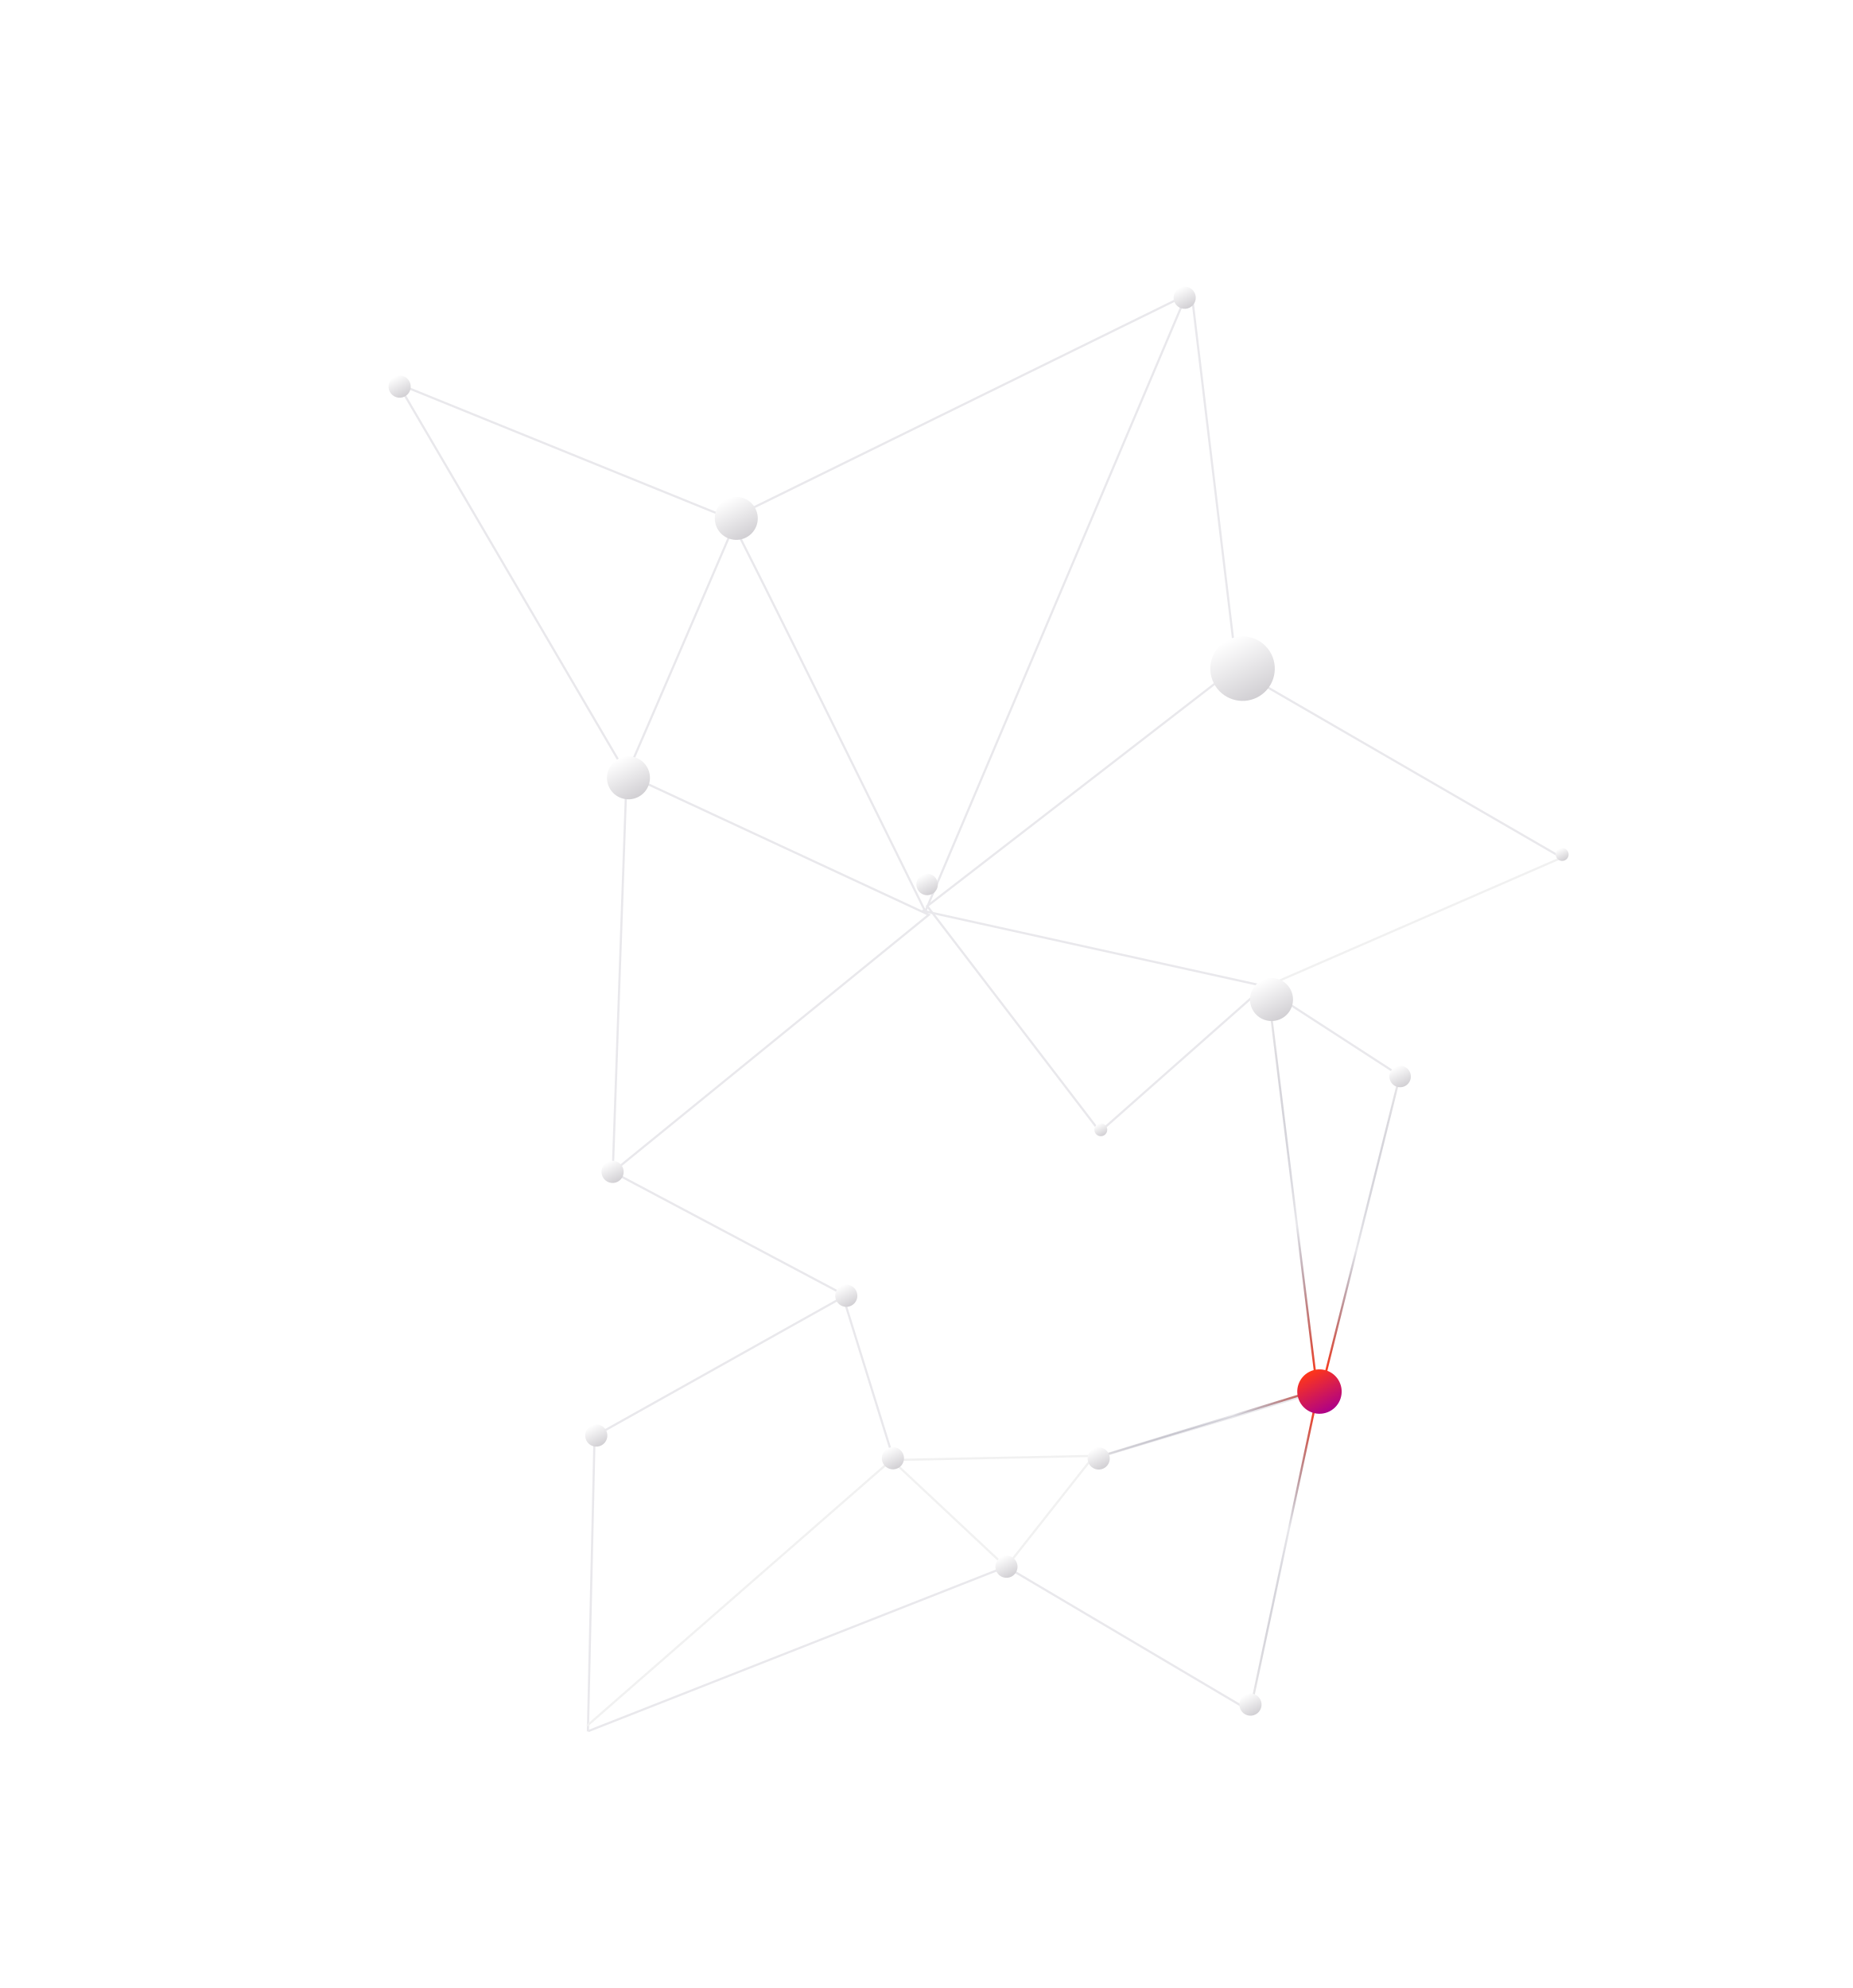
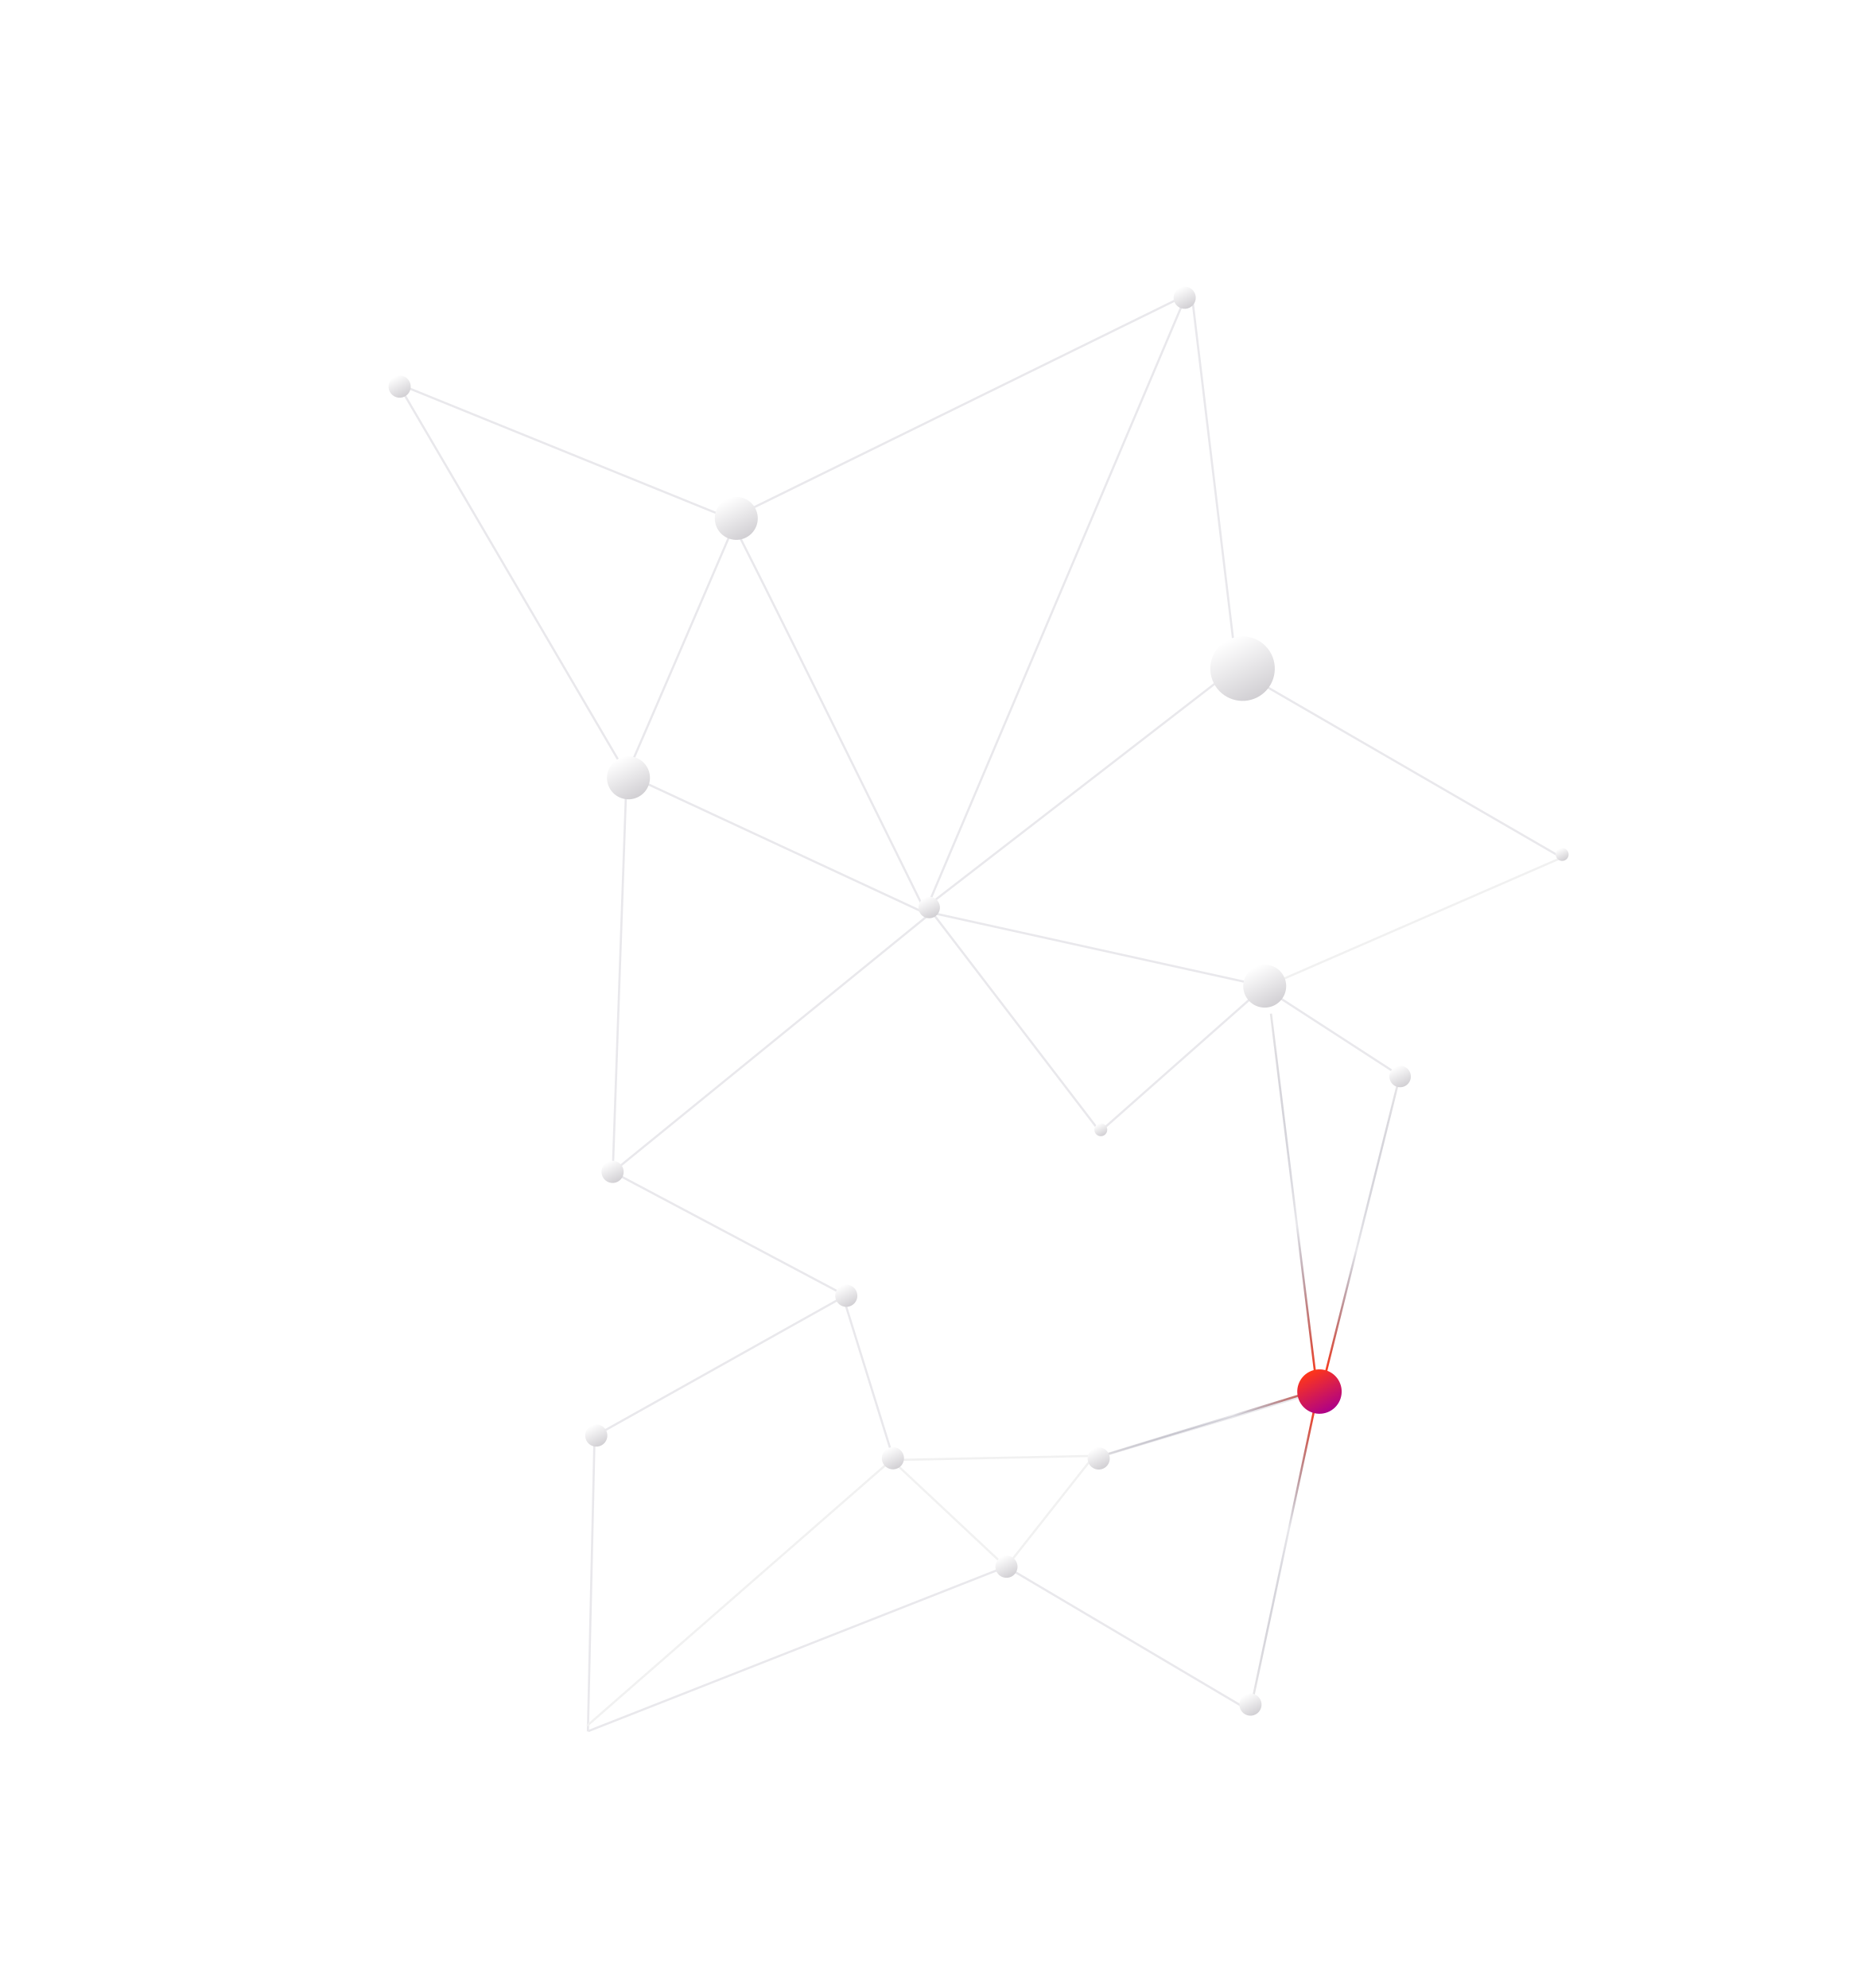
<svg xmlns="http://www.w3.org/2000/svg" id="_06_partners_net" data-name="06 partners net" width="861.792" height="924.854" viewBox="0 0 861.792 924.854">
  <defs>
    <linearGradient id="linear-gradient" x1="0.5" x2="0.5" y2="1" gradientUnits="objectBoundingBox">
      <stop offset="0" stop-color="#ff3718" />
      <stop offset="0.424" stop-color="#1a153a" stop-opacity="0.102" />
      <stop offset="1" stop-color="#d1cfd3" stop-opacity="0.502" />
    </linearGradient>
    <linearGradient id="linear-gradient-5" x1="0.5" x2="0.5" y2="1" gradientUnits="objectBoundingBox">
      <stop offset="0" stop-color="#d1cfd3" />
      <stop offset="1" stop-color="#fff" />
    </linearGradient>
    <linearGradient id="linear-gradient-22" x1="0.5" x2="0.5" y2="1" gradientUnits="objectBoundingBox">
      <stop offset="0" stop-color="#ad0089" />
      <stop offset="1" stop-color="#ff3718" />
    </linearGradient>
  </defs>
  <g id="_06_partners_net-2" data-name="06 partners net" transform="matrix(-0.891, 0.454, -0.454, -0.891, 862.783, 655.573)">
    <g id="lineas" transform="translate(5.956 4.582)" opacity="0.1">
      <path id="Trazado_25888" data-name="Trazado 25888" d="M69.359,177.3,0,78.352,13.466,0" transform="translate(389.36 178.741)" fill="none" stroke="#1a153a" stroke-miterlimit="10" stroke-width="1" />
      <path id="Trazado_26017" data-name="Trazado 26017" d="M98.771,161.92C93.708,165.793,0,243.817,0,243.817L111.037,372.009,98.771,161.92,188.526,0,3.208,39.862,98.771,161.92" transform="translate(270.193 356.037)" fill="none" stroke="#1a153a" stroke-miterlimit="10" stroke-width="1" />
      <line id="Línea_1066" data-name="Línea 1066" y1="5.338" x2="135.502" transform="translate(389.34 250.26)" fill="none" stroke="#1a153a" stroke-miterlimit="10" stroke-width="1" />
      <path id="Trazado_25891" data-name="Trazado 25891" d="M81.282,0l35.927,62.117,98.275-25.378L239.4,166.751,60.75,200.581,0,365.949" transform="translate(32.821 233.073)" fill="none" stroke="#1a153a" stroke-miterlimit="10" stroke-width="1" />
      <path id="Trazado_25889" data-name="Trazado 25889" d="M236.371,203.881C235.513,203.946,238.416,0,238.416,0L0,200.431Z" transform="translate(35.748 398.012)" fill="none" stroke="#1a153a" stroke-miterlimit="10" stroke-width="1" />
      <path id="Trazado_26014" data-name="Trazado 26014" d="M106.516,105.759" transform="translate(107.406 12.798)" fill="none" stroke="#1a153a" stroke-width="1" />
      <path id="Trazado_26015" data-name="Trazado 26015" d="M108.484,19.826,0,0" transform="translate(213.48 116.225)" fill="none" stroke="#1a153a" stroke-width="1" />
      <path id="Trazado_26016" data-name="Trazado 26016" d="M125.582,103.3,0,0" transform="translate(149.716 295.696)" fill="none" stroke="#1a153a" stroke-width="1" />
      <path id="Trazado_26039" data-name="Trazado 26039" d="M69.127,108.966,0,0" transform="translate(309.989 0.5)" fill="none" stroke="#1a153a" stroke-width="1" />
      <path id="Trazado_26041" data-name="Trazado 26041" d="M208.476,20.132,0,0" transform="translate(378.453 109.3)" fill="none" stroke="#1a153a" stroke-width="1" />
      <line id="Línea_1223" data-name="Línea 1223" x2="93.763" y2="144.795" transform="translate(0 287.464)" fill="none" stroke="#1a153a" stroke-width="1" />
      <path id="Trazado_26042" data-name="Trazado 26042" d="M64.641,0,0,120.1" transform="translate(522.546 129.373)" fill="none" stroke="#1a153a" stroke-width="1" />
      <line id="Línea_1238" data-name="Línea 1238" y1="27.274" x2="59.213" transform="translate(319.282 109.437)" fill="none" stroke="#707070" stroke-width="1" />
      <line id="Línea_1239" data-name="Línea 1239" x1="24.02" y1="66.521" transform="translate(379.408 109.844)" fill="none" stroke="#707070" stroke-width="1" />
      <line id="Línea_1240" data-name="Línea 1240" x2="84.653" y2="40.974" transform="translate(318.369 136.305)" fill="none" stroke="#707070" stroke-width="1" />
      <line id="Línea_1241" data-name="Línea 1241" y1="46.281" x2="183.706" transform="translate(402.615 131.911)" fill="none" stroke="#707070" stroke-width="1" />
      <line id="Línea_1242" data-name="Línea 1242" x1="152.434" y1="9.207" transform="translate(-3.286 285.785)" fill="none" stroke="#707070" stroke-width="1" />
    </g>
    <g id="lineas_gradientes" data-name="lineas gradientes">
      <path id="Trazado_26043" data-name="Trazado 26043" d="M0,0H1V172H0Z" transform="matrix(0.94, 0.342, -0.342, 0.94, 216.794, 125.398)" fill="url(#linear-gradient)" />
      <path id="Trazado_26045" data-name="Trazado 26045" d="M0,0H1V140H0Z" transform="matrix(-0.777, -0.629, 0.629, -0.777, 222.863, 116.333)" fill="url(#linear-gradient)" />
      <path id="Trazado_26046" data-name="Trazado 26046" d="M0,0H1V140H0Z" transform="translate(211.719 125.863) rotate(41)" fill="url(#linear-gradient)" />
      <path id="Trazado_26044" data-name="Trazado 26044" d="M0,0H1V110H0Z" transform="translate(213.332 121.074) rotate(-80)" fill="url(#linear-gradient)" />
    </g>
    <g id="elipses-color01" transform="translate(0 0)">
      <g id="_01_nodo" data-name="01 nodo" transform="translate(265.434 595.453)">
        <ellipse id="_01_net" data-name="01 net" cx="10" cy="10.005" rx="10" ry="10.005" fill="url(#linear-gradient-5)" />
      </g>
      <g id="_01_nodo-2" data-name="01 nodo" transform="translate(37.817 597.062)">
        <ellipse id="_01_net-2" data-name="01 net" cx="5.164" cy="5.167" rx="5.164" ry="5.167" fill="url(#linear-gradient-5)" />
      </g>
      <g id="_01_nodo-3" data-name="01 nodo" transform="translate(82.333 421.241)">
        <ellipse id="_01_net-3" data-name="01 net" cx="15" cy="15.007" rx="15" ry="15.007" fill="url(#linear-gradient-5)" />
      </g>
      <g id="_01_nodo-4" data-name="01 nodo" transform="translate(403.855 177.623)">
        <ellipse id="_01_net-4" data-name="01 net" cx="5.164" cy="5.167" rx="5.164" ry="5.167" fill="url(#linear-gradient-5)" />
      </g>
      <g id="_01_nodo-5" data-name="01 nodo" transform="translate(379.708 108.689)">
        <ellipse id="_01_net-5" data-name="01 net" cx="5.164" cy="5.167" rx="5.164" ry="5.167" fill="url(#linear-gradient-5)" />
      </g>
      <g id="_01_nodo-6" data-name="01 nodo" transform="translate(307.69 0)">
        <ellipse id="_01_net-6" data-name="01 net" cx="5.164" cy="5.167" rx="5.164" ry="5.167" fill="url(#linear-gradient-5)" />
      </g>
      <g id="_01_nodo-7" data-name="01 nodo" transform="translate(318.611 134.078)">
        <ellipse id="_01_net-7" data-name="01 net" cx="5.164" cy="5.167" rx="5.164" ry="5.167" fill="url(#linear-gradient-5)" />
      </g>
      <g id="_01_nodo-8" data-name="01 nodo" transform="translate(388.863 254.83)">
        <ellipse id="_01_net-8" data-name="01 net" cx="5.164" cy="5.167" rx="5.164" ry="5.167" fill="url(#linear-gradient-5)" />
      </g>
      <g id="_01_nodo-9" data-name="01 nodo" transform="translate(459.557 355.532)">
        <ellipse id="_01_net-9" data-name="01 net" cx="5.164" cy="5.167" rx="5.164" ry="5.167" fill="url(#linear-gradient-5)" />
      </g>
      <g id="_01_nodo-10" data-name="01 nodo" transform="translate(381.962 725.999)">
        <ellipse id="_01_net-10" data-name="01 net" cx="5.164" cy="5.167" rx="5.164" ry="5.167" fill="url(#linear-gradient-5)" />
      </g>
      <g id="_01_nodo-11" data-name="01 nodo" transform="translate(364.923 510.686)">
        <circle id="_01_net-11" data-name="01 net" cx="10" cy="10" r="10" fill="url(#linear-gradient-5)" />
      </g>
      <g id="_01_nodo-12" data-name="01 nodo" transform="translate(522.009 249.685)">
        <ellipse id="_01_net-12" data-name="01 net" cx="5.164" cy="5.167" rx="5.164" ry="5.167" fill="url(#linear-gradient-5)" />
      </g>
      <g id="_01_nodo-13" data-name="01 nodo" transform="translate(1.112 288.723)">
        <circle id="_01_net-13" data-name="01 net" cx="3" cy="3" r="3" fill="url(#linear-gradient-5)" />
      </g>
      <g id="_01_nodo-14" data-name="01 nodo" transform="translate(250.478 272.046)">
        <circle id="_01_net-14" data-name="01 net" cx="3" cy="3" r="3" fill="url(#linear-gradient-5)" />
      </g>
-       <g id="_01_nodo-15" data-name="01 nodo" transform="translate(145.214 282.975)">
+       <g id="_01_nodo-15" data-name="01 nodo" transform="translate(145.214 289.975)">
        <circle id="_01_net-15" data-name="01 net" cx="10" cy="10" r="10" fill="url(#linear-gradient-5)" />
      </g>
-       <g id="_01_nodo-16" data-name="01 nodo" transform="translate(268.661 408.411)">
+       <g id="_01_nodo-16" data-name="01 nodo" transform="translate(272.661 398.411)">
        <circle id="_01_net-16" data-name="01 net" cx="5" cy="5" r="5" fill="url(#linear-gradient-5)" />
      </g>
      <g id="_06_nodo_net" data-name="06 nodo net" transform="translate(113.171 228.901)">
        <circle id="_06_nodo_net-2" data-name="06 nodo net" cx="5" cy="5" r="5" transform="translate(0 0)" fill="url(#linear-gradient-5)" />
      </g>
      <g id="_01_nodo-17" data-name="01 nodo" transform="translate(207.817 110.019)">
        <circle id="_01_net-17" data-name="01 net" cx="10.329" cy="10.329" r="10.329" fill="url(#linear-gradient-22)" />
      </g>
    </g>
  </g>
</svg>
